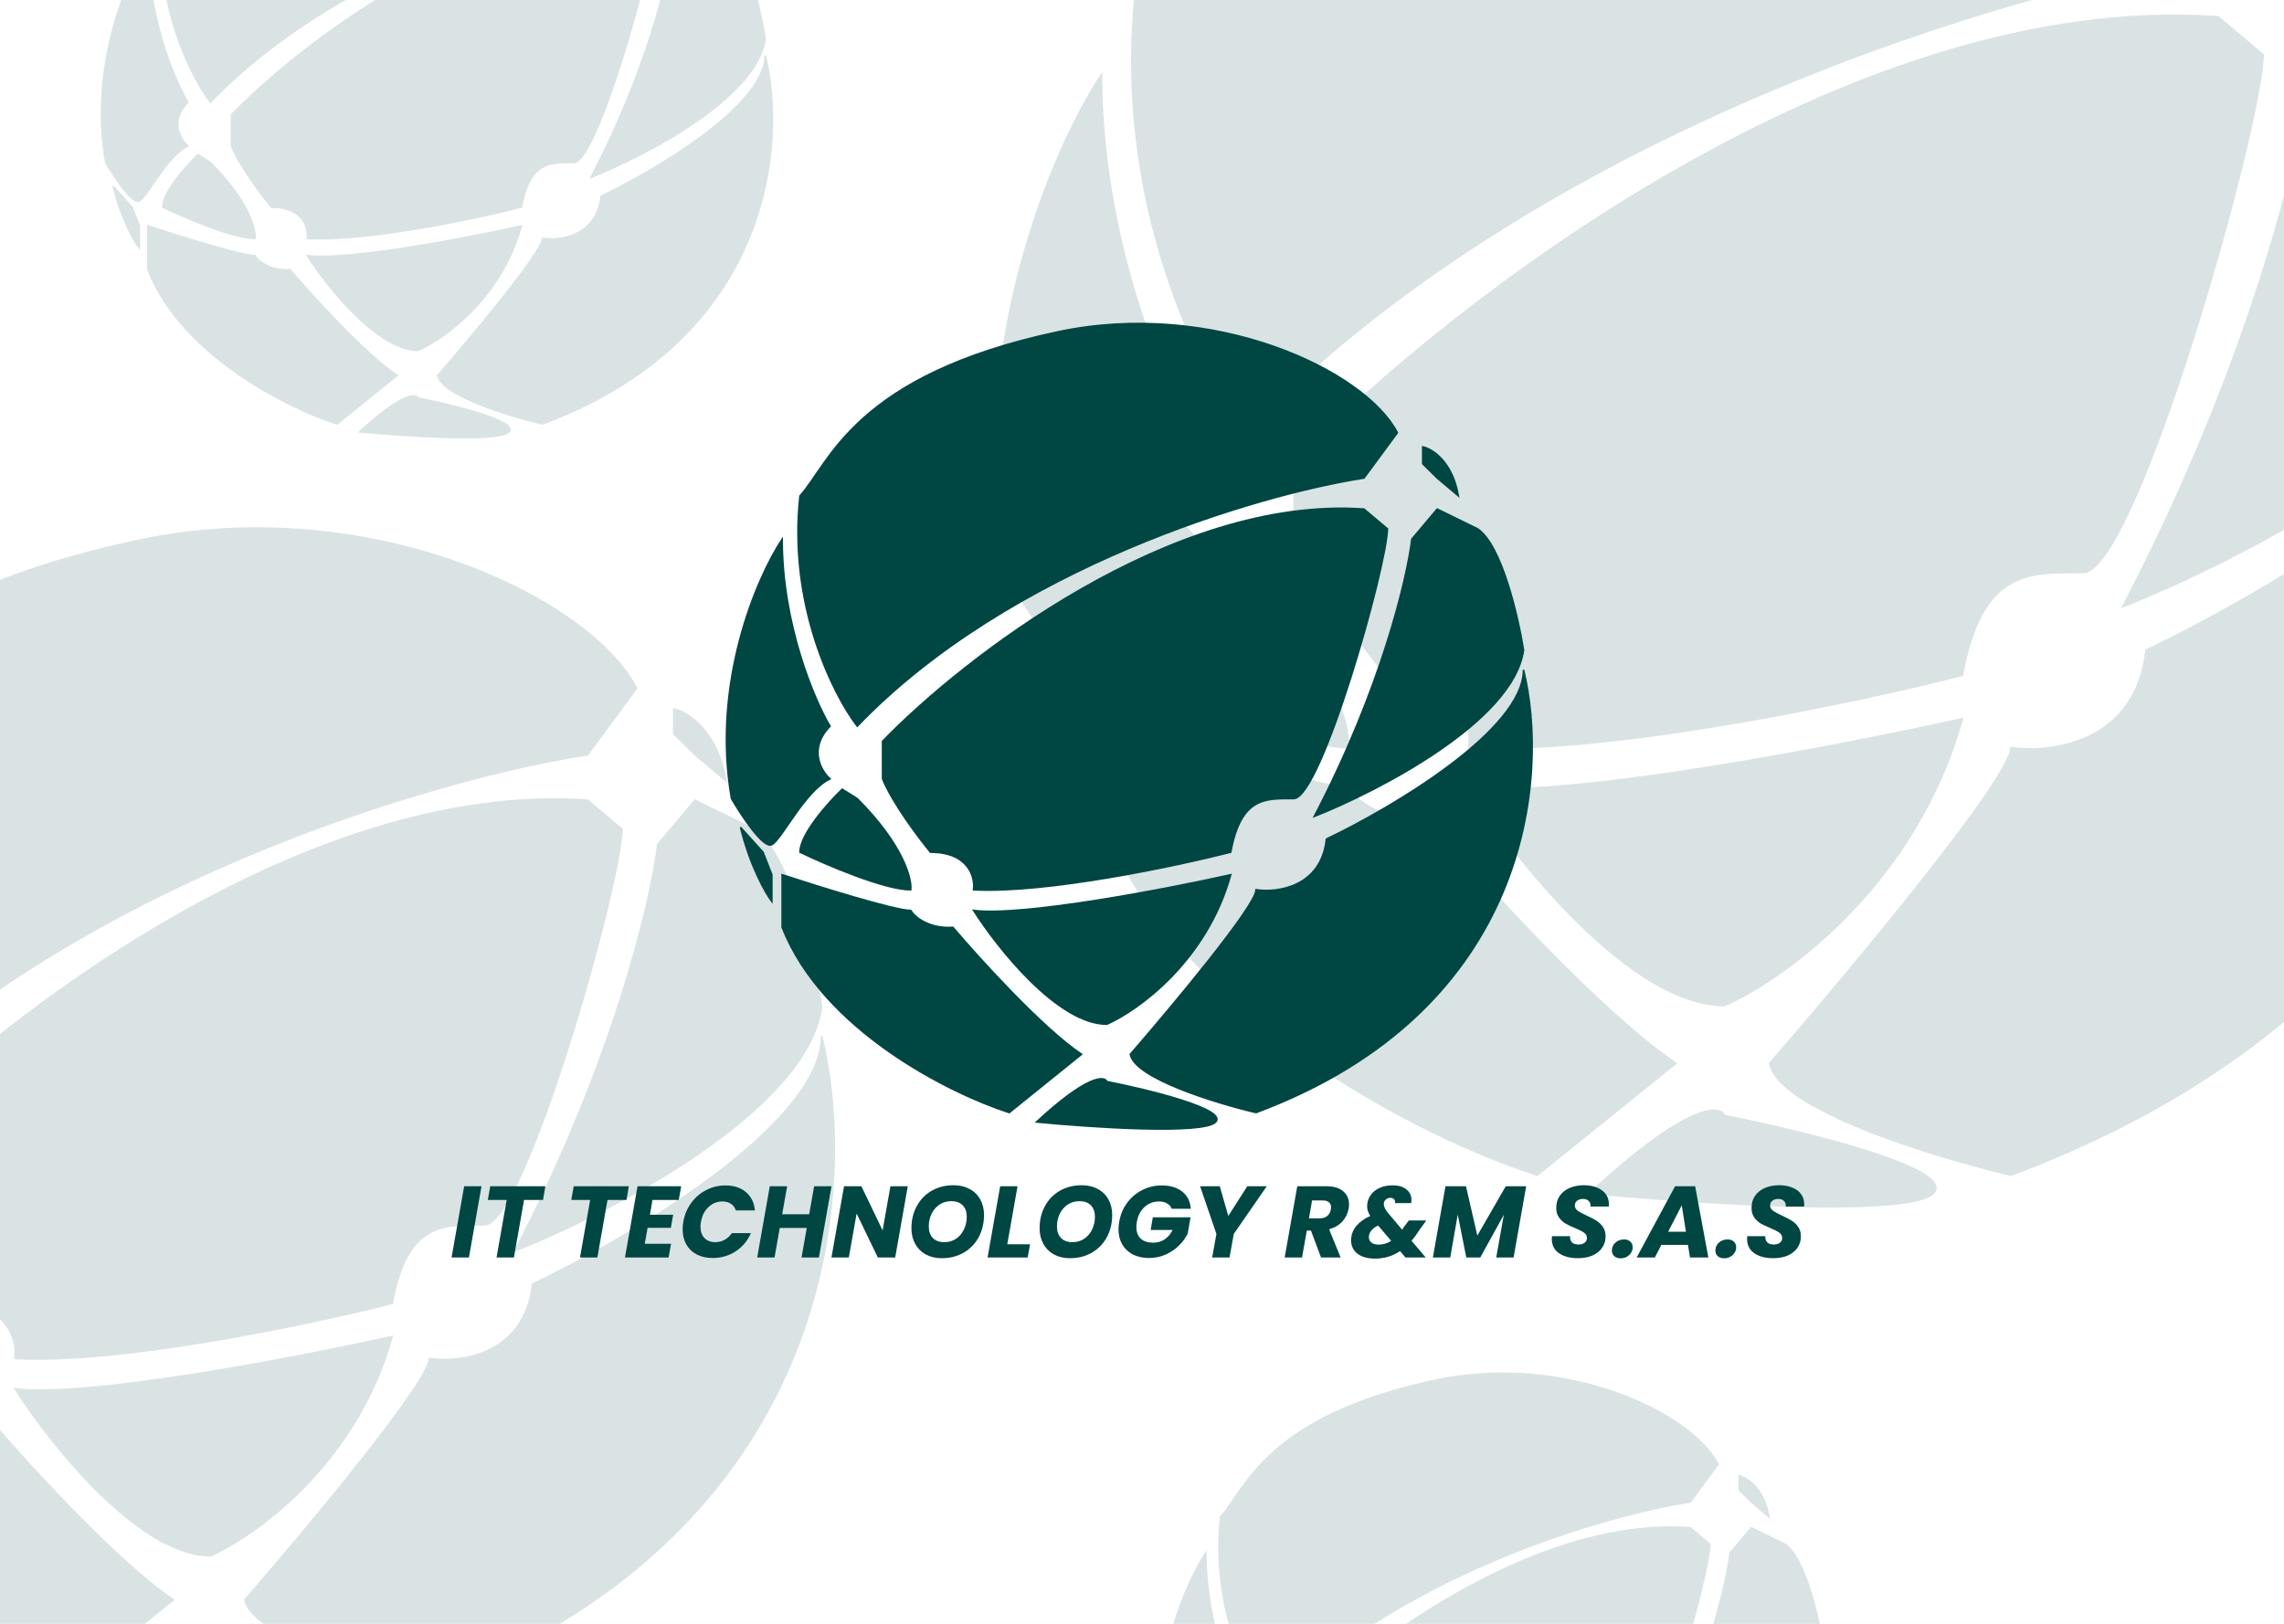
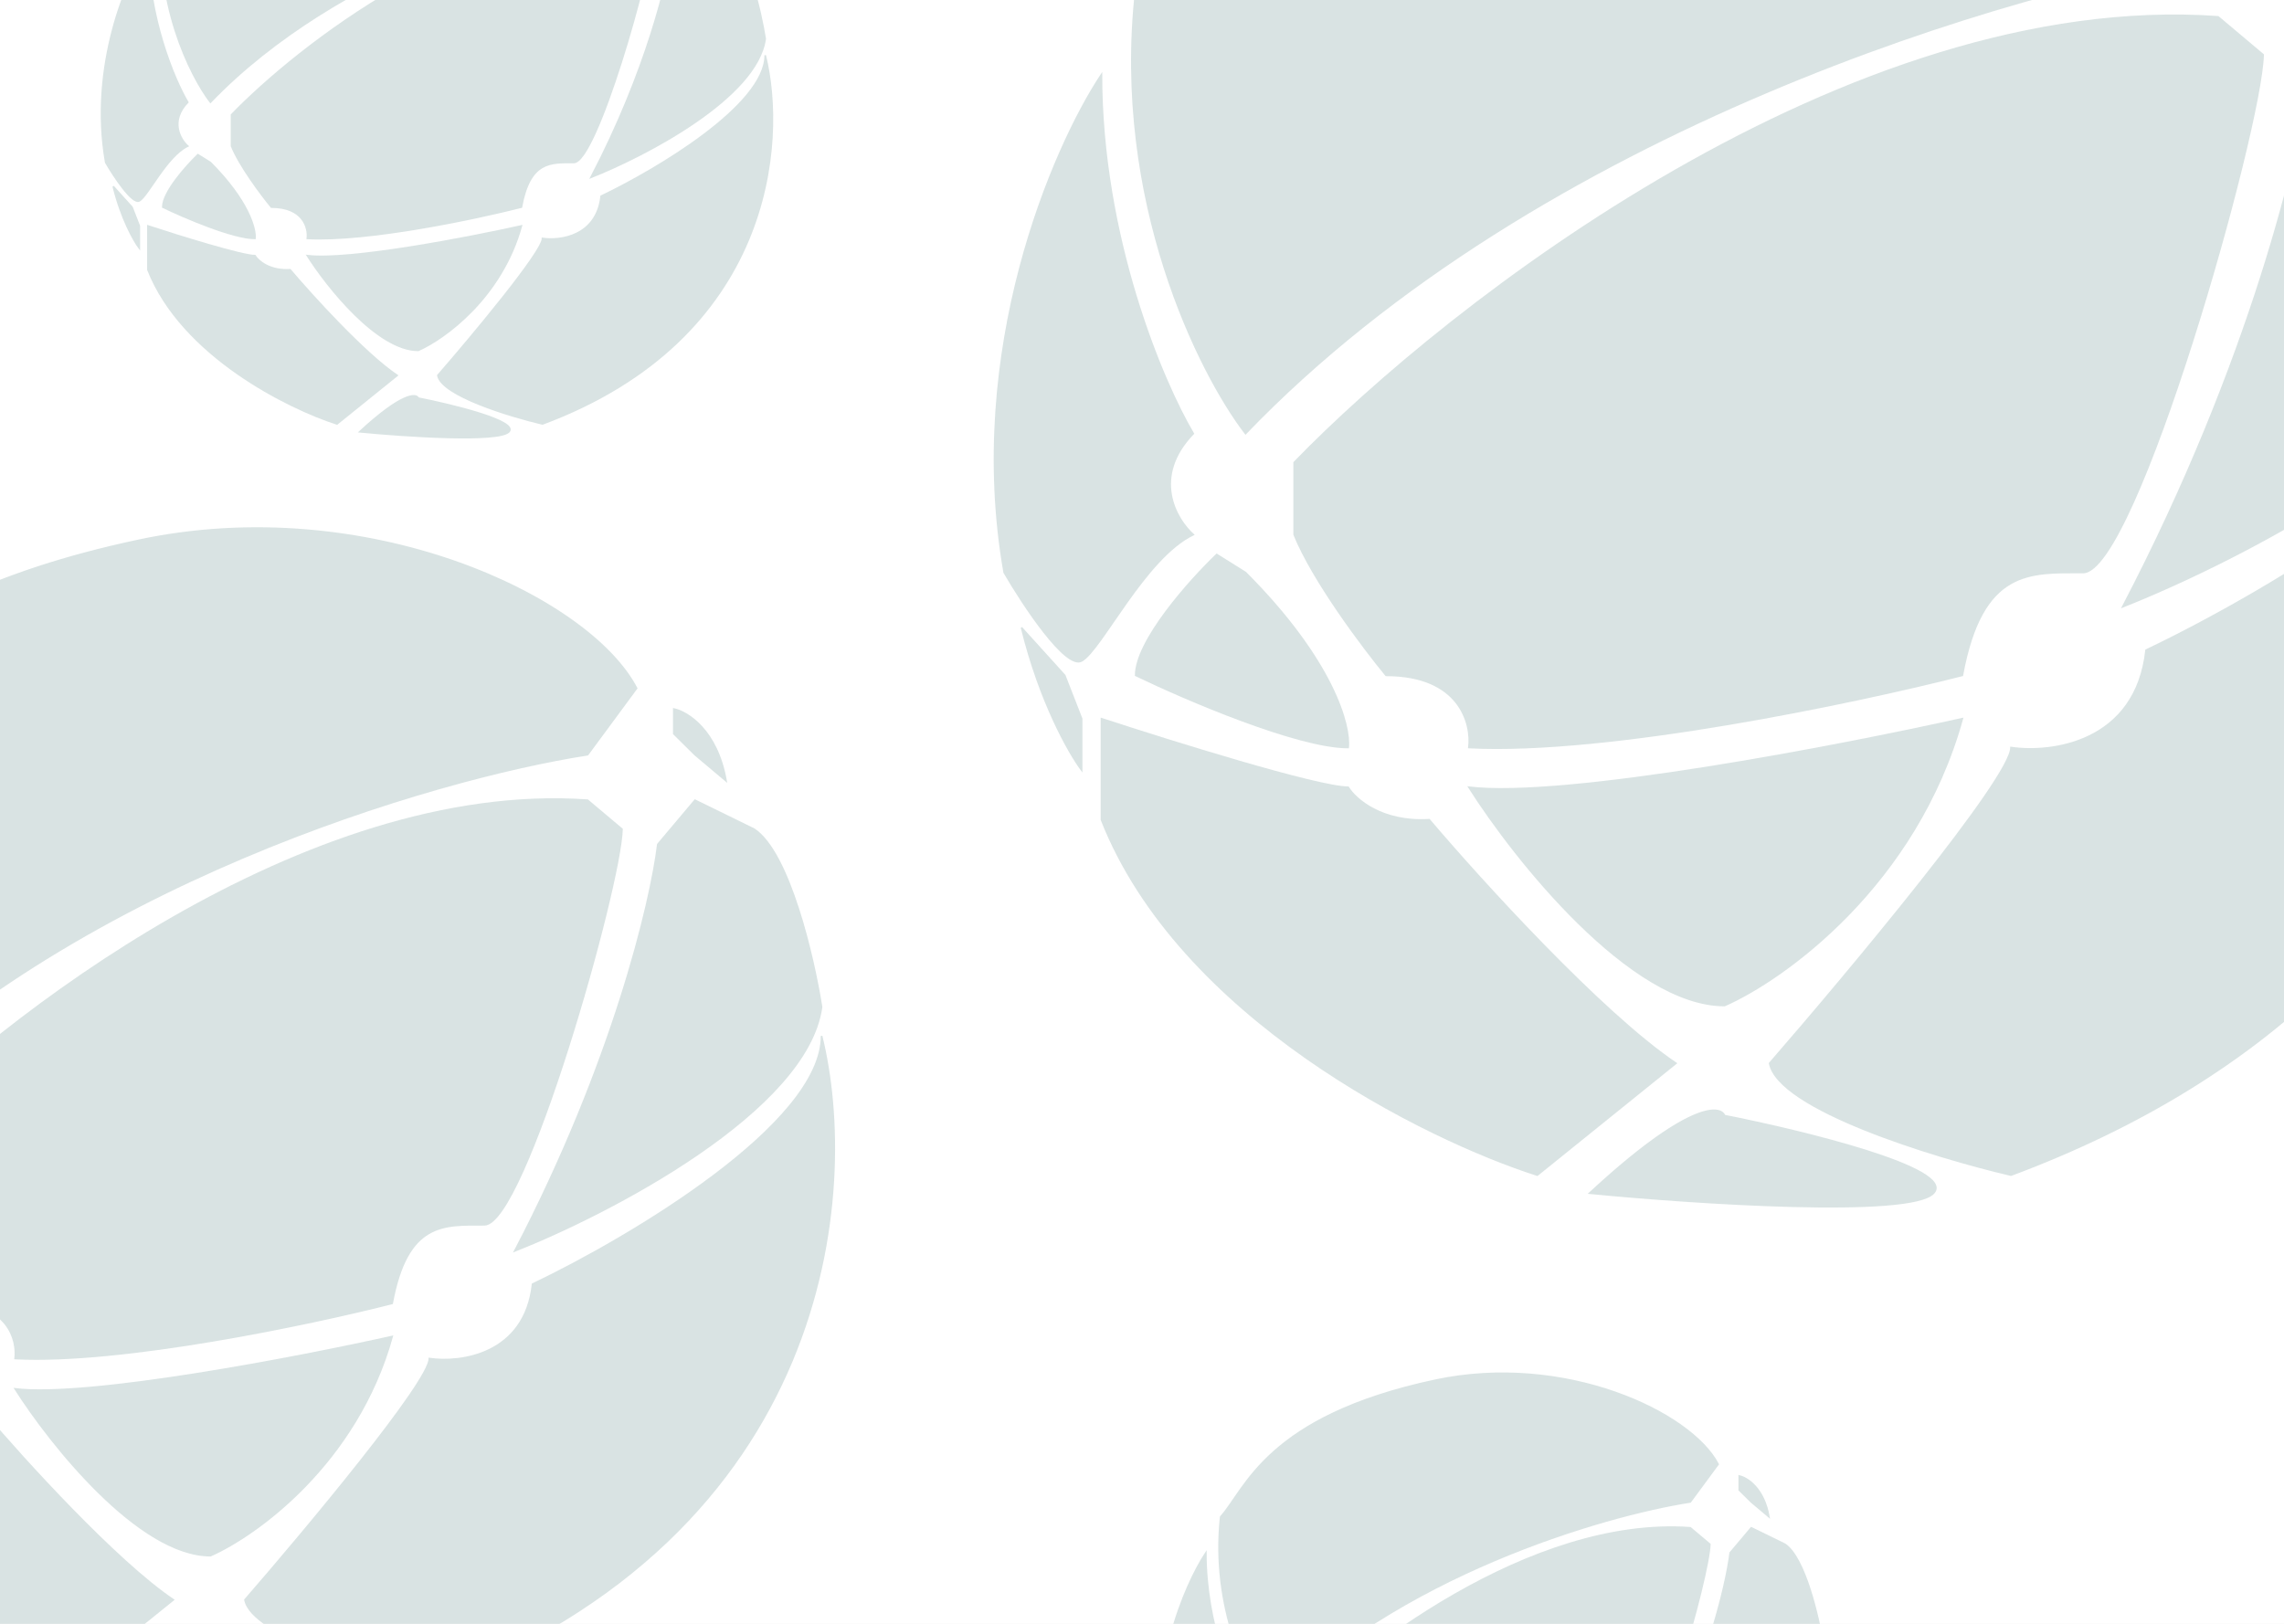
<svg xmlns="http://www.w3.org/2000/svg" width="1440" height="1024" viewBox="0 0 1440 1024" fill="none">
  <g clip-path="url(#clip0_285_289)">
    <rect width="1440" height="1024" fill="white" />
    <g opacity="0.15">
      <path d="M812.968 1085.37C855.171 1041.77 964.801 956.338 1065.69 963.446L1078.01 973.812C1077.52 994.38 1043.22 1115.48 1028.75 1115.48C1014.27 1115.48 1001.15 1114.28 995.739 1143.62C966.673 1151.02 898.984 1165.34 860.754 1163.36C861.575 1156.78 858.193 1143.62 838.093 1143.62C831.852 1136.05 818.091 1117.75 812.968 1105.12V1085.37Z" fill="#004643" />
      <path d="M1090.82 979.242C1088.36 999.81 1074.66 1057.73 1039.58 1124.86C1074.07 1111.2 1144.32 1074.61 1149.44 1037.49C1146.65 1019.72 1137.92 982.105 1125.31 973.812L1104.12 963.446L1090.82 979.242Z" fill="#004643" />
      <path d="M1009.04 1163.36C1020.21 1165.01 1043.23 1161.98 1045.99 1136.71C1080.47 1120.25 1149.44 1079.45 1149.44 1047.86C1163.07 1102.81 1154.08 1226.25 1009.04 1280.35C988.021 1275.42 945.391 1262.39 943.026 1249.75C965.031 1224.41 1009.04 1171.66 1009.04 1163.36Z" fill="#004643" />
      <path d="M930.71 1233.95C947.132 1226.71 983.128 1200.88 995.739 1155.47C961.747 1163.04 887.16 1177.38 860.754 1174.22C873.399 1194.13 905.092 1233.95 930.71 1233.95Z" fill="#004643" />
      <path d="M930.71 1264.06C929.396 1260.94 920.167 1260.81 893.762 1285.29C922.499 1288.09 981.551 1292.01 987.857 1285.29C994.163 1278.57 952.386 1268.34 930.71 1264.06Z" fill="#004643" />
      <path d="M827.747 1174.22C829.753 1177.52 836.995 1183.9 849.916 1183.11C863.874 1199.56 896.915 1235.93 917.409 1249.75L879.475 1280.35C848.602 1270.48 781.537 1237.21 760.255 1183.11V1155.47C779.304 1161.72 819.471 1174.22 827.747 1174.22Z" fill="#004643" />
      <path d="M769.615 1143.62C783.245 1150.2 813.953 1163.36 827.747 1163.36C828.404 1157.44 823.707 1139.57 799.666 1115.48L791.784 1110.55C784.394 1117.62 769.615 1134.14 769.615 1143.62Z" fill="#004643" />
      <path d="M785.38 1077.47C777.005 1063.32 760.255 1023.87 760.255 979.242C746.953 999.316 723.011 1054.67 733.652 1115.48C738.907 1124.53 750.5 1142.04 754.836 1139.67C760.255 1136.71 772.078 1111.53 785.38 1105.12C780.617 1100.84 773.95 1089.32 785.38 1077.47Z" fill="#004643" />
      <path d="M769.615 956.535C785.38 939.025 798.188 893.144 904.904 870.411C986.379 853.055 1066 890.295 1083.24 923.368L1065.69 947.156C1010.52 955.713 880.066 993.755 799.666 1077.47C787.022 1061.02 763.309 1013.8 769.615 956.535Z" fill="#004643" />
      <path d="M754.836 1155.47V1169.55C751.431 1165.03 743.375 1150.9 738.39 1130.55L750.213 1143.62L754.836 1155.47Z" fill="#004643" />
      <path d="M1096.54 939.657V930.772C1101.47 931.791 1112.11 938.37 1115.26 956.535L1104.12 947.156L1096.54 939.657Z" fill="#004643" />
      <path d="M812.968 1085.37C855.171 1041.77 964.801 956.338 1065.69 963.446L1078.01 973.812C1077.52 994.38 1043.22 1115.48 1028.75 1115.48C1014.27 1115.48 1001.15 1114.28 995.739 1143.62C966.673 1151.02 898.984 1165.34 860.754 1163.36C861.575 1156.78 858.193 1143.62 838.093 1143.62C831.852 1136.05 818.091 1117.75 812.968 1105.12V1085.37Z" stroke="#004643" />
      <path d="M1090.82 979.242C1088.36 999.81 1074.66 1057.73 1039.58 1124.86C1074.07 1111.2 1144.32 1074.61 1149.44 1037.49C1146.65 1019.72 1137.92 982.105 1125.31 973.812L1104.12 963.446L1090.82 979.242Z" stroke="#004643" />
      <path d="M1009.04 1163.36C1020.21 1165.01 1043.23 1161.98 1045.99 1136.71C1080.47 1120.25 1149.44 1079.45 1149.44 1047.86C1163.07 1102.81 1154.08 1226.25 1009.04 1280.35C988.021 1275.42 945.391 1262.39 943.026 1249.75C965.031 1224.41 1009.04 1171.66 1009.04 1163.36Z" stroke="#004643" />
      <path d="M930.71 1233.95C947.132 1226.71 983.128 1200.88 995.739 1155.47C961.747 1163.04 887.16 1177.38 860.754 1174.22C873.399 1194.13 905.092 1233.95 930.71 1233.95Z" stroke="#004643" />
      <path d="M930.71 1264.06C929.396 1260.94 920.167 1260.81 893.762 1285.29C922.499 1288.09 981.551 1292.01 987.857 1285.29C994.163 1278.57 952.386 1268.34 930.71 1264.06Z" stroke="#004643" />
      <path d="M827.747 1174.22C829.753 1177.52 836.995 1183.9 849.916 1183.11C863.874 1199.56 896.915 1235.93 917.409 1249.75L879.475 1280.35C848.602 1270.48 781.537 1237.21 760.255 1183.11V1155.47C779.304 1161.72 819.471 1174.22 827.747 1174.22Z" stroke="#004643" />
      <path d="M769.615 1143.62C783.245 1150.2 813.953 1163.36 827.747 1163.36C828.404 1157.44 823.707 1139.57 799.666 1115.48L791.784 1110.55C784.394 1117.62 769.615 1134.14 769.615 1143.62Z" stroke="#004643" />
      <path d="M785.38 1077.47C777.005 1063.32 760.255 1023.87 760.255 979.242C746.953 999.316 723.011 1054.67 733.652 1115.48C738.907 1124.53 750.5 1142.04 754.836 1139.67C760.255 1136.71 772.078 1111.53 785.38 1105.12C780.617 1100.84 773.95 1089.32 785.38 1077.47Z" stroke="#004643" />
      <path d="M769.615 956.535C785.38 939.025 798.188 893.144 904.904 870.411C986.379 853.055 1066 890.295 1083.24 923.368L1065.69 947.156C1010.52 955.713 880.066 993.755 799.666 1077.47C787.022 1061.02 763.309 1013.8 769.615 956.535Z" stroke="#004643" />
      <path d="M754.836 1155.47V1169.55C751.431 1165.03 743.375 1150.9 738.39 1130.55L750.213 1143.62L754.836 1155.47Z" stroke="#004643" />
      <path d="M1096.54 939.657V930.772C1101.47 931.791 1112.11 938.37 1115.26 956.535L1104.12 947.156L1096.54 939.657Z" stroke="#004643" />
    </g>
    <g opacity="0.15">
      <path d="M-74.636 719.364C-0.306 642.568 192.777 492.106 370.475 504.625L392.166 522.882C391.299 559.107 330.894 772.396 305.4 772.396C279.906 772.396 256.79 770.285 247.267 821.952C196.075 834.992 76.858 860.205 9.527 856.727C10.973 845.135 5.015 821.952 -30.385 821.952C-41.376 808.621 -65.612 776.396 -74.636 754.139V719.364Z" fill="#004643" />
      <path d="M414.725 532.445C410.387 568.67 386.266 670.678 324.489 788.915C385.225 764.862 508.954 700.411 517.977 635.033C513.06 603.735 497.674 537.488 475.462 522.882L438.152 504.625L414.725 532.445Z" fill="#004643" />
      <path d="M270.693 856.727C290.363 859.625 330.915 854.293 335.768 809.78C396.504 780.8 517.977 708.931 517.977 653.29C541.983 750.082 526.133 967.487 270.693 1062.77C233.673 1054.08 158.592 1031.13 154.427 1008.87C193.182 964.241 270.693 871.333 270.693 856.727Z" fill="#004643" />
      <path d="M132.735 981.05C161.657 968.298 225.054 922.801 247.267 842.817C187.398 856.147 56.034 881.418 9.527 875.854C31.797 910.919 87.617 981.05 132.735 981.05Z" fill="#004643" />
      <path d="M132.735 1034.08C130.421 1028.58 114.167 1028.34 67.66 1071.47C118.274 1076.4 222.278 1083.3 233.384 1071.47C244.49 1059.63 170.912 1041.61 132.735 1034.08Z" fill="#004643" />
      <path d="M-48.606 875.854C-45.073 881.649 -32.318 892.894 -9.561 891.503C15.022 920.482 73.214 984.527 109.308 1008.87L42.498 1062.77C-11.875 1045.38 -129.993 986.787 -167.476 891.503V842.817C-133.926 853.829 -63.183 875.854 -48.606 875.854Z" fill="#004643" />
      <path d="M-150.99 821.952C-126.985 833.543 -72.901 856.727 -48.606 856.727C-47.449 846.294 -55.721 814.823 -98.063 772.396L-111.946 763.703C-124.96 776.164 -150.99 805.259 -150.99 821.952Z" fill="#004643" />
      <path d="M-123.225 705.454C-137.975 680.531 -167.476 611.038 -167.476 532.445C-190.903 567.801 -233.071 665.288 -214.33 772.396C-205.075 788.335 -184.656 819.169 -177.02 814.996C-167.476 809.78 -146.652 765.441 -123.225 754.139C-131.613 746.605 -143.355 726.319 -123.225 705.454Z" fill="#004643" />
      <path d="M-150.99 492.454C-123.225 461.613 -100.666 380.806 87.285 340.769C230.781 310.201 371.01 375.789 401.378 434.038L370.475 475.935C273.296 491.005 43.54 558.005 -98.063 705.454C-120.333 676.474 -162.096 593.303 -150.99 492.454Z" fill="#004643" />
      <path d="M-177.02 842.817V867.618C-183.017 859.656 -197.205 834.773 -205.985 798.936L-185.161 821.952L-177.02 842.817Z" fill="#004643" />
      <path d="M424.805 462.727V447.078C433.482 448.873 452.223 460.46 457.776 492.454L438.152 475.935L424.805 462.727Z" fill="#004643" />
      <path d="M-74.636 719.364C-0.306 642.568 192.777 492.106 370.475 504.625L392.166 522.882C391.299 559.107 330.894 772.396 305.4 772.396C279.906 772.396 256.79 770.285 247.267 821.952C196.075 834.992 76.858 860.205 9.527 856.727C10.973 845.135 5.015 821.952 -30.385 821.952C-41.376 808.621 -65.612 776.396 -74.636 754.139V719.364Z" stroke="#004643" />
      <path d="M414.725 532.445C410.387 568.67 386.266 670.678 324.489 788.915C385.225 764.862 508.954 700.411 517.977 635.033C513.06 603.735 497.674 537.488 475.462 522.882L438.152 504.625L414.725 532.445Z" stroke="#004643" />
      <path d="M270.693 856.727C290.363 859.625 330.915 854.293 335.768 809.78C396.504 780.8 517.977 708.931 517.977 653.29C541.983 750.082 526.133 967.487 270.693 1062.77C233.673 1054.08 158.592 1031.13 154.427 1008.87C193.182 964.241 270.693 871.333 270.693 856.727Z" stroke="#004643" />
      <path d="M132.735 981.05C161.657 968.298 225.054 922.801 247.267 842.817C187.398 856.147 56.034 881.418 9.527 875.854C31.797 910.919 87.617 981.05 132.735 981.05Z" stroke="#004643" />
      <path d="M132.735 1034.08C130.421 1028.58 114.167 1028.34 67.66 1071.47C118.274 1076.4 222.278 1083.3 233.384 1071.47C244.49 1059.63 170.912 1041.61 132.735 1034.08Z" stroke="#004643" />
      <path d="M-48.606 875.854C-45.073 881.649 -32.318 892.894 -9.561 891.503C15.022 920.482 73.214 984.527 109.308 1008.87L42.498 1062.77C-11.875 1045.38 -129.993 986.787 -167.476 891.503V842.817C-133.926 853.829 -63.183 875.854 -48.606 875.854Z" stroke="#004643" />
      <path d="M-150.99 821.952C-126.985 833.543 -72.901 856.727 -48.606 856.727C-47.449 846.294 -55.721 814.823 -98.063 772.396L-111.946 763.703C-124.96 776.164 -150.99 805.259 -150.99 821.952Z" stroke="#004643" />
      <path d="M-123.225 705.454C-137.975 680.531 -167.476 611.038 -167.476 532.445C-190.903 567.801 -233.071 665.288 -214.33 772.396C-205.075 788.335 -184.656 819.169 -177.02 814.996C-167.476 809.78 -146.652 765.441 -123.225 754.139C-131.613 746.605 -143.355 726.319 -123.225 705.454Z" stroke="#004643" />
      <path d="M-150.99 492.454C-123.225 461.613 -100.666 380.806 87.285 340.769C230.781 310.201 371.01 375.789 401.378 434.038L370.475 475.935C273.296 491.005 43.54 558.005 -98.063 705.454C-120.333 676.474 -162.096 593.303 -150.99 492.454Z" stroke="#004643" />
      <path d="M-177.02 842.817V867.618C-183.017 859.656 -197.205 834.773 -205.985 798.936L-185.161 821.952L-177.02 842.817Z" stroke="#004643" />
      <path d="M424.805 462.727V447.078C433.482 448.873 452.223 460.46 457.776 492.454L438.152 475.935L424.805 462.727Z" stroke="#004643" />
    </g>
    <g opacity="0.15">
      <path d="M145.968 72.372C188.171 28.768 297.801 -56.662 398.695 -49.554L411.011 -39.188C410.518 -18.62 376.222 102.483 361.747 102.483C347.271 102.483 334.147 101.284 328.739 130.619C299.673 138.024 231.984 152.339 193.754 150.364C194.575 143.783 191.193 130.619 171.093 130.619C164.852 123.051 151.091 104.754 145.968 92.117V72.372Z" fill="#004643" />
      <path d="M423.82 -33.758C421.357 -13.19 407.661 44.729 372.585 111.862C407.07 98.205 477.321 61.611 482.445 24.49C479.653 6.719 470.917 -30.895 458.305 -39.188L437.121 -49.554L423.82 -33.758Z" fill="#004643" />
      <path d="M342.041 150.364C353.209 152.01 376.234 148.982 378.989 123.709C413.474 107.254 482.445 66.448 482.445 34.856C496.075 89.813 487.076 213.252 342.041 267.354C321.021 262.417 278.391 249.386 276.026 236.749C298.031 211.41 342.041 158.657 342.041 150.364Z" fill="#004643" />
      <path d="M263.71 220.953C280.132 213.713 316.128 187.88 328.739 142.466C294.747 150.035 220.16 164.383 193.754 161.224C206.399 181.134 238.092 220.953 263.71 220.953Z" fill="#004643" />
      <path d="M263.71 251.064C262.396 247.938 253.167 247.806 226.762 272.29C255.499 275.09 314.551 279.009 320.857 272.29C327.163 265.571 285.386 255.34 263.71 251.064Z" fill="#004643" />
      <path d="M160.747 161.224C162.753 164.515 169.995 170.899 182.916 170.109C196.874 186.564 229.915 222.927 250.409 236.749L212.475 267.354C181.602 257.481 114.537 224.211 93.255 170.109V142.466C112.304 148.719 152.471 161.224 160.747 161.224Z" fill="#004643" />
      <path d="M102.615 130.619C116.245 137.201 146.953 150.364 160.747 150.364C161.404 144.441 156.707 126.572 132.666 102.483L124.784 97.547C117.394 104.622 102.615 121.142 102.615 130.619Z" fill="#004643" />
      <path d="M118.38 64.474C110.005 50.323 93.255 10.866 93.255 -33.758C79.953 -13.684 56.011 41.668 66.652 102.483C71.907 111.533 83.5 129.04 87.835 126.67C93.255 123.709 105.078 98.534 118.38 92.117C113.617 87.839 106.95 76.321 118.38 64.474Z" fill="#004643" />
      <path d="M102.615 -56.465C118.38 -73.975 131.188 -119.856 237.904 -142.589C319.379 -159.945 398.999 -122.705 416.242 -89.632L398.695 -65.844C343.519 -57.287 213.066 -19.245 132.666 64.474C120.022 48.02 96.309 0.796 102.615 -56.465Z" fill="#004643" />
      <path d="M87.835 142.466V156.548C84.431 152.028 76.375 137.899 71.39 117.552L83.213 130.619L87.835 142.466Z" fill="#004643" />
      <path d="M429.543 -73.343V-82.228C434.47 -81.209 445.111 -74.63 448.264 -56.465L437.121 -65.844L429.543 -73.343Z" fill="#004643" />
      <path d="M145.968 72.372C188.171 28.768 297.801 -56.662 398.695 -49.554L411.011 -39.188C410.518 -18.62 376.222 102.483 361.747 102.483C347.271 102.483 334.147 101.284 328.739 130.619C299.673 138.024 231.984 152.339 193.754 150.364C194.575 143.783 191.193 130.619 171.093 130.619C164.852 123.051 151.091 104.754 145.968 92.117V72.372Z" stroke="#004643" />
      <path d="M423.82 -33.758C421.357 -13.19 407.661 44.729 372.585 111.862C407.07 98.205 477.321 61.611 482.445 24.49C479.653 6.719 470.917 -30.895 458.305 -39.188L437.121 -49.554L423.82 -33.758Z" stroke="#004643" />
      <path d="M342.041 150.364C353.209 152.01 376.234 148.982 378.989 123.709C413.474 107.254 482.445 66.448 482.445 34.856C496.075 89.813 487.076 213.252 342.041 267.354C321.021 262.417 278.391 249.386 276.026 236.749C298.031 211.41 342.041 158.657 342.041 150.364Z" stroke="#004643" />
      <path d="M263.71 220.953C280.132 213.713 316.128 187.88 328.739 142.466C294.747 150.035 220.16 164.383 193.754 161.224C206.399 181.134 238.092 220.953 263.71 220.953Z" stroke="#004643" />
      <path d="M263.71 251.064C262.396 247.938 253.167 247.806 226.762 272.29C255.499 275.09 314.551 279.009 320.857 272.29C327.163 265.571 285.386 255.34 263.71 251.064Z" stroke="#004643" />
      <path d="M160.747 161.224C162.753 164.515 169.995 170.899 182.916 170.109C196.874 186.564 229.915 222.927 250.409 236.749L212.475 267.354C181.602 257.481 114.537 224.211 93.255 170.109V142.466C112.304 148.719 152.471 161.224 160.747 161.224Z" stroke="#004643" />
      <path d="M102.615 130.619C116.245 137.201 146.953 150.364 160.747 150.364C161.404 144.441 156.707 126.572 132.666 102.483L124.784 97.547C117.394 104.622 102.615 121.142 102.615 130.619Z" stroke="#004643" />
      <path d="M118.38 64.474C110.005 50.323 93.255 10.866 93.255 -33.758C79.953 -13.684 56.011 41.668 66.652 102.483C71.907 111.533 83.5 129.04 87.835 126.67C93.255 123.709 105.078 98.534 118.38 92.117C113.617 87.839 106.95 76.321 118.38 64.474Z" stroke="#004643" />
      <path d="M102.615 -56.465C118.38 -73.975 131.188 -119.856 237.904 -142.589C319.379 -159.945 398.999 -122.705 416.242 -89.632L398.695 -65.844C343.519 -57.287 213.066 -19.245 132.666 64.474C120.022 48.02 96.309 0.796 102.615 -56.465Z" stroke="#004643" />
      <path d="M87.835 142.466V156.548C84.431 152.028 76.375 137.899 71.39 117.552L83.213 130.619L87.835 142.466Z" stroke="#004643" />
      <path d="M429.543 -73.343V-82.228C434.47 -81.209 445.111 -74.63 448.264 -56.465L437.121 -65.844L429.543 -73.343Z" stroke="#004643" />
    </g>
    <g opacity="0.15">
      <path d="M815.933 291.644C913.21 191.139 1165.9 -5.774 1398.46 10.61L1426.85 34.504C1425.71 81.911 1346.66 361.049 1313.3 361.049C1279.93 361.049 1249.68 358.285 1237.21 425.903C1170.22 442.97 1014.2 475.966 926.079 471.415C927.972 456.244 920.174 425.903 873.845 425.903C859.461 408.457 827.742 366.283 815.933 337.155V291.644Z" fill="#004643" />
      <path d="M1456.37 47.019C1450.69 94.427 1419.13 227.928 1338.28 382.667C1417.76 351.188 1579.69 266.84 1591.5 181.278C1585.07 140.318 1564.93 53.618 1535.86 34.504L1487.03 10.61L1456.37 47.019Z" fill="#004643" />
      <path d="M1267.87 471.415C1293.62 475.207 1346.69 468.229 1353.04 409.974C1432.53 372.048 1591.5 277.99 1591.5 205.172C1622.92 331.846 1602.17 616.369 1267.87 741.071C1219.42 729.693 1121.16 699.655 1115.71 670.528C1166.43 612.121 1267.87 490.529 1267.87 471.415Z" fill="#004643" />
      <path d="M1087.32 634.118C1125.18 617.431 1208.15 557.887 1237.21 453.21C1158.86 470.656 986.944 503.728 926.079 496.446C955.225 542.337 1028.28 634.118 1087.32 634.118Z" fill="#004643" />
      <path d="M1087.32 703.524C1084.3 696.318 1063.02 696.014 1002.16 752.449C1068.4 758.902 1204.51 767.936 1219.05 752.449C1233.58 736.961 1137.29 713.379 1087.32 703.524Z" fill="#004643" />
      <path d="M849.999 496.446C854.622 504.031 871.315 518.747 901.098 516.926C933.271 554.852 1009.43 638.67 1056.67 670.528L969.229 741.071C898.069 718.315 743.486 641.628 694.431 516.926V453.21C738.338 467.622 830.922 496.446 849.999 496.446Z" fill="#004643" />
      <path d="M716.006 425.903C747.422 441.074 818.204 471.415 849.999 471.415C851.513 457.761 840.687 416.573 785.273 361.049L767.105 349.671C750.072 365.979 716.006 404.057 716.006 425.903Z" fill="#004643" />
      <path d="M752.343 273.439C733.039 240.823 694.431 149.875 694.431 47.019C663.772 93.289 608.585 220.873 633.112 361.049C645.225 381.909 671.947 422.262 681.94 416.801C694.431 409.974 721.684 351.947 752.343 337.155C741.366 327.295 725.999 300.746 752.343 273.439Z" fill="#004643" />
      <path d="M716.006 -5.319C752.343 -45.68 781.867 -151.435 1027.84 -203.833C1215.64 -243.838 1399.16 -158.002 1438.9 -81.77L1398.46 -26.937C1271.28 -7.215 970.592 80.47 785.273 273.439C756.128 235.513 701.471 126.664 716.006 -5.319Z" fill="#004643" />
      <path d="M681.94 453.21V485.667C674.092 475.248 655.524 442.683 644.033 395.782L671.286 425.903L681.94 453.21Z" fill="#004643" />
      <path d="M1469.56 -44.223V-64.703C1480.92 -62.354 1505.45 -47.19 1512.71 -5.319L1487.03 -26.937L1469.56 -44.223Z" fill="#004643" />
      <path d="M815.933 291.644C913.21 191.139 1165.9 -5.774 1398.46 10.61L1426.85 34.504C1425.71 81.911 1346.66 361.049 1313.3 361.049C1279.93 361.049 1249.68 358.285 1237.21 425.903C1170.22 442.97 1014.2 475.966 926.079 471.415C927.972 456.244 920.174 425.903 873.845 425.903C859.461 408.457 827.742 366.283 815.933 337.155V291.644Z" stroke="#004643" />
      <path d="M1456.37 47.019C1450.69 94.427 1419.13 227.928 1338.28 382.667C1417.76 351.188 1579.69 266.84 1591.5 181.278C1585.07 140.318 1564.93 53.618 1535.86 34.504L1487.03 10.61L1456.37 47.019Z" stroke="#004643" />
      <path d="M1267.87 471.415C1293.62 475.207 1346.69 468.229 1353.04 409.974C1432.53 372.048 1591.5 277.99 1591.5 205.172C1622.92 331.846 1602.17 616.369 1267.87 741.071C1219.42 729.693 1121.16 699.655 1115.71 670.528C1166.43 612.121 1267.87 490.529 1267.87 471.415Z" stroke="#004643" />
      <path d="M1087.32 634.118C1125.18 617.431 1208.15 557.887 1237.21 453.21C1158.86 470.656 986.944 503.728 926.079 496.446C955.225 542.337 1028.28 634.118 1087.32 634.118Z" stroke="#004643" />
      <path d="M1087.32 703.524C1084.3 696.318 1063.02 696.014 1002.16 752.449C1068.4 758.902 1204.51 767.936 1219.05 752.449C1233.58 736.961 1137.29 713.379 1087.32 703.524Z" stroke="#004643" />
      <path d="M849.999 496.446C854.622 504.031 871.315 518.747 901.098 516.926C933.271 554.852 1009.43 638.67 1056.67 670.528L969.229 741.071C898.069 718.315 743.486 641.628 694.431 516.926V453.21C738.338 467.622 830.922 496.446 849.999 496.446Z" stroke="#004643" />
      <path d="M716.006 425.903C747.422 441.074 818.204 471.415 849.999 471.415C851.513 457.761 840.687 416.573 785.273 361.049L767.105 349.671C750.072 365.979 716.006 404.057 716.006 425.903Z" stroke="#004643" />
      <path d="M752.343 273.439C733.039 240.823 694.431 149.875 694.431 47.019C663.772 93.289 608.585 220.873 633.112 361.049C645.225 381.909 671.947 422.262 681.94 416.801C694.431 409.974 721.684 351.947 752.343 337.155C741.366 327.295 725.999 300.746 752.343 273.439Z" stroke="#004643" />
      <path d="M716.006 -5.319C752.343 -45.68 781.867 -151.435 1027.84 -203.833C1215.64 -243.838 1399.16 -158.002 1438.9 -81.77L1398.46 -26.937C1271.28 -7.215 970.592 80.47 785.273 273.439C756.128 235.513 701.471 126.664 716.006 -5.319Z" stroke="#004643" />
      <path d="M681.94 453.21V485.667C674.092 475.248 655.524 442.683 644.033 395.782L671.286 425.903L681.94 453.21Z" stroke="#004643" />
      <path d="M1469.56 -44.223V-64.703C1480.92 -62.354 1505.45 -47.19 1512.71 -5.319L1487.03 -26.937L1469.56 -44.223Z" stroke="#004643" />
    </g>
-     <path d="M303.584 748.072L295.648 793H284.704L292.64 748.072H303.584ZM343.835 748.072L342.363 756.712H330.395L323.995 793H313.051L319.451 756.712H307.547L309.083 748.072H343.835ZM396.46 748.072L394.988 756.712H383.02L376.62 793H365.676L372.076 756.712H360.172L361.708 748.072H396.46ZM411.361 756.712L409.76 766.056H424.417L422.945 774.312H408.289L406.497 784.36H423.073L421.537 793H394.017L401.953 748.072H429.472L427.937 756.712H411.361ZM430.818 770.472C431.586 766.035 433.228 762.088 435.746 758.632C438.306 755.133 441.463 752.424 445.218 750.504C448.972 748.541 453.026 747.56 457.378 747.56C462.711 747.56 467.02 748.968 470.306 751.784C473.634 754.6 475.511 758.44 475.938 763.304H463.906C463.351 761.469 462.327 760.083 460.833 759.144C459.383 758.163 457.591 757.672 455.458 757.672C452.087 757.672 449.164 758.845 446.69 761.192C444.215 763.496 442.636 766.589 441.954 770.472C441.74 771.667 441.634 772.712 441.634 773.608C441.634 776.595 442.466 778.963 444.13 780.712C445.794 782.461 448.076 783.336 450.978 783.336C453.068 783.336 455.01 782.845 456.802 781.864C458.636 780.883 460.172 779.475 461.41 777.64H473.442C471.308 782.504 468.087 786.344 463.778 789.16C459.468 791.933 454.647 793.32 449.314 793.32C445.474 793.32 442.124 792.573 439.266 791.08C436.407 789.587 434.21 787.475 432.674 784.744C431.138 782.013 430.37 778.835 430.37 775.208C430.37 773.587 430.519 772.008 430.818 770.472ZM524.24 748.072L516.304 793H505.36L508.624 774.376H491.6L488.336 793H477.392L485.328 748.072H496.272L493.135 765.736H510.16L513.296 748.072H524.24ZM564.396 793H553.452L540.076 765.288L535.148 793H524.204L532.14 748.072H543.084L556.46 775.912L561.388 748.072H572.332L564.396 793ZM593.705 793.448C589.908 793.448 586.558 792.659 583.657 791.08C580.798 789.501 578.58 787.283 577.001 784.424C575.422 781.565 574.633 778.28 574.633 774.568C574.633 769.32 575.764 764.648 578.025 760.552C580.286 756.413 583.422 753.192 587.433 750.888C591.486 748.584 596.073 747.432 601.193 747.432C605.033 747.432 608.404 748.221 611.305 749.8C614.206 751.336 616.446 753.533 618.025 756.392C619.604 759.208 620.393 762.451 620.393 766.12C620.393 771.368 619.262 776.083 617.001 780.264C614.74 784.403 611.582 787.645 607.529 789.992C603.476 792.296 598.868 793.448 593.705 793.448ZM595.369 783.336C598.185 783.336 600.66 782.611 602.793 781.16C604.926 779.709 606.569 777.768 607.721 775.336C608.916 772.861 609.513 770.195 609.513 767.336C609.513 764.264 608.66 761.853 606.953 760.104C605.246 758.355 602.857 757.48 599.785 757.48C596.969 757.48 594.473 758.205 592.297 759.656C590.164 761.107 588.5 763.048 587.305 765.48C586.153 767.869 585.577 770.515 585.577 773.416C585.577 776.488 586.43 778.92 588.137 780.712C589.844 782.461 592.254 783.336 595.369 783.336ZM635.058 784.68H649.394L647.922 793H622.642L630.578 748.072H641.522L635.058 784.68ZM674.518 793.448C670.72 793.448 667.371 792.659 664.47 791.08C661.611 789.501 659.392 787.283 657.814 784.424C656.235 781.565 655.446 778.28 655.446 774.568C655.446 769.32 656.576 764.648 658.838 760.552C661.099 756.413 664.235 753.192 668.246 750.888C672.299 748.584 676.886 747.432 682.006 747.432C685.846 747.432 689.216 748.221 692.118 749.8C695.019 751.336 697.259 753.533 698.838 756.392C700.416 759.208 701.206 762.451 701.206 766.12C701.206 771.368 700.075 776.083 697.814 780.264C695.552 784.403 692.395 787.645 688.342 789.992C684.288 792.296 679.68 793.448 674.518 793.448ZM676.182 783.336C678.998 783.336 681.472 782.611 683.606 781.16C685.739 779.709 687.382 777.768 688.534 775.336C689.728 772.861 690.326 770.195 690.326 767.336C690.326 764.264 689.472 761.853 687.766 760.104C686.059 758.355 683.67 757.48 680.598 757.48C677.782 757.48 675.286 758.205 673.11 759.656C670.976 761.107 669.312 763.048 668.118 765.48C666.966 767.869 666.39 770.515 666.39 773.416C666.39 776.488 667.243 778.92 668.95 780.712C670.656 782.461 673.067 783.336 676.182 783.336ZM705.63 770.472C706.398 766.035 708.041 762.088 710.558 758.632C713.118 755.133 716.297 752.424 720.094 750.504C723.891 748.541 728.009 747.56 732.446 747.56C737.822 747.56 742.131 748.861 745.374 751.464C748.659 754.067 750.451 757.672 750.75 762.28H738.718C738.163 760.787 737.182 759.656 735.774 758.888C734.409 758.077 732.723 757.672 730.718 757.672C727.177 757.672 724.126 758.845 721.566 761.192C719.049 763.496 717.449 766.589 716.766 770.472C716.553 771.752 716.446 772.861 716.446 773.8C716.446 776.957 717.363 779.389 719.198 781.096C721.033 782.803 723.635 783.656 727.006 783.656C729.737 783.656 732.147 782.973 734.238 781.608C736.329 780.2 738.014 778.216 739.294 775.656H725.47L726.814 767.656H750.622L748.83 777.832C747.55 780.563 745.715 783.101 743.326 785.448C740.979 787.795 738.185 789.693 734.942 791.144C731.699 792.595 728.201 793.32 724.446 793.32C720.563 793.32 717.15 792.573 714.206 791.08C711.305 789.544 709.065 787.411 707.486 784.68C705.95 781.949 705.182 778.771 705.182 775.144C705.182 773.907 705.331 772.349 705.63 770.472ZM798.668 748.072L777.868 778.152L775.18 793H764.236L766.924 778.152L756.62 748.072H769.036L774.412 766.824L786.38 748.072H798.668ZM836.258 748.072C840.909 748.072 844.45 749.139 846.882 751.272C849.314 753.363 850.53 756.093 850.53 759.464C850.53 760.445 850.445 761.363 850.274 762.216C849.762 765.203 848.461 767.869 846.37 770.216C844.279 772.563 841.485 774.227 837.986 775.208L845.218 793H832.866L826.53 776.04H823.906L820.898 793H809.954L817.89 748.072H836.258ZM839.074 762.664C839.159 761.981 839.202 761.533 839.202 761.32C839.202 759.955 838.754 758.909 837.858 758.184C837.005 757.416 835.725 757.032 834.018 757.032H827.234L825.25 768.296H832.034C834.039 768.296 835.618 767.805 836.77 766.824C837.965 765.843 838.733 764.456 839.074 762.664ZM895.224 775.208C893.347 778.152 891.576 780.563 889.912 782.44L898.872 793H886.136L882.68 788.968C878.029 792.125 872.803 793.704 867 793.704C862.307 793.704 858.595 792.68 855.864 790.632C853.176 788.541 851.832 785.725 851.832 782.184C851.832 778.813 852.92 775.805 855.096 773.16C857.315 770.515 860.259 768.403 863.928 766.824C862.605 764.776 861.944 762.771 861.944 760.808C861.944 758.205 862.627 755.901 863.992 753.896C865.357 751.848 867.256 750.269 869.688 749.16C872.12 748.051 874.872 747.496 877.944 747.496C881.784 747.496 884.728 748.371 886.776 750.12C888.867 751.869 889.912 754.088 889.912 756.776C889.912 757.331 889.848 757.971 889.72 758.696H879.48C879.523 758.525 879.544 758.269 879.544 757.928C879.544 757.117 879.267 756.499 878.712 756.072C878.157 755.603 877.453 755.368 876.6 755.368C875.448 755.368 874.467 755.752 873.656 756.52C872.845 757.245 872.44 758.184 872.44 759.336C872.44 760.829 873.293 762.643 875 764.776L884.024 775.464L885.176 773.672L888.248 769.64H899.256L895.224 775.208ZM869.176 784.872C872.035 784.872 874.68 784.083 877.112 782.504L868.856 772.84C867.021 773.693 865.592 774.76 864.568 776.04C863.544 777.277 863.032 778.643 863.032 780.136C863.032 781.544 863.565 782.696 864.632 783.592C865.741 784.445 867.256 784.872 869.176 784.872ZM962.208 748.072L954.272 793H943.328L948.128 766.056L933.28 793H924.448L919.072 765.928L914.336 793H903.392L911.328 748.072H924.256L931.424 779.176L949.344 748.072H962.208ZM994.81 793.448C989.946 793.448 985.978 792.403 982.906 790.312C979.877 788.179 978.362 785.171 978.362 781.288C978.362 780.904 978.405 780.328 978.49 779.56H989.882C989.754 781.181 990.138 782.461 991.034 783.4C991.93 784.339 993.295 784.808 995.13 784.808C996.794 784.808 998.095 784.445 999.034 783.72C1000.02 782.995 1000.51 781.971 1000.51 780.648C1000.51 779.283 999.887 778.173 998.65 777.32C997.455 776.467 995.578 775.507 993.018 774.44C990.543 773.416 988.517 772.456 986.938 771.56C985.402 770.621 984.058 769.363 982.906 767.784C981.754 766.205 981.178 764.221 981.178 761.832C981.135 758.888 981.861 756.328 983.354 754.152C984.847 751.976 986.917 750.312 989.562 749.16C992.207 748.008 995.237 747.432 998.65 747.432C1001.72 747.432 1004.45 747.923 1006.84 748.904C1009.23 749.843 1011.09 751.229 1012.41 753.064C1013.73 754.856 1014.39 756.989 1014.39 759.464C1014.39 760.104 1014.37 760.573 1014.33 760.872H1002.68C1002.72 760.701 1002.75 760.445 1002.75 760.104C1002.75 758.909 1002.32 757.949 1001.47 757.224C1000.66 756.456 999.525 756.072 998.074 756.072C996.538 756.072 995.279 756.456 994.298 757.224C993.359 757.949 992.89 758.952 992.89 760.232C992.89 761.512 993.487 762.6 994.682 763.496C995.877 764.349 997.733 765.352 1000.25 766.504C1002.77 767.656 1004.82 768.723 1006.39 769.704C1008.02 770.685 1009.4 772.008 1010.55 773.672C1011.71 775.293 1012.28 777.299 1012.28 779.688C1012.28 782.333 1011.58 784.701 1010.17 786.792C1008.76 788.883 1006.74 790.525 1004.09 791.72C1001.44 792.872 998.351 793.448 994.81 793.448ZM1021.82 793.512C1020.12 793.512 1018.75 793.064 1017.73 792.168C1016.75 791.229 1016.25 790.056 1016.25 788.648C1016.25 786.685 1016.98 785.021 1018.43 783.656C1019.92 782.291 1021.76 781.608 1023.93 781.608C1025.6 781.608 1026.92 782.077 1027.9 783.016C1028.88 783.912 1029.37 785.085 1029.37 786.536C1029.37 788.456 1028.63 790.099 1027.13 791.464C1025.68 792.829 1023.91 793.512 1021.82 793.512ZM1064.21 785.064H1047.44L1043.34 793H1031.88L1056.08 748.072H1068.75L1077.07 793H1065.49L1064.21 785.064ZM1062.93 776.744L1060.3 760.104L1051.73 776.744H1062.93ZM1087.07 793.512C1085.37 793.512 1084 793.064 1082.98 792.168C1082 791.229 1081.5 790.056 1081.5 788.648C1081.5 786.685 1082.23 785.021 1083.68 783.656C1085.17 782.291 1087.01 781.608 1089.18 781.608C1090.85 781.608 1092.17 782.077 1093.15 783.016C1094.13 783.912 1094.62 785.085 1094.62 786.536C1094.62 788.456 1093.88 790.099 1092.38 791.464C1090.93 792.829 1089.16 793.512 1087.07 793.512ZM1117.94 793.448C1113.07 793.448 1109.1 792.403 1106.03 790.312C1103 788.179 1101.49 785.171 1101.49 781.288C1101.49 780.904 1101.53 780.328 1101.62 779.56H1113.01C1112.88 781.181 1113.26 782.461 1114.16 783.4C1115.06 784.339 1116.42 784.808 1118.26 784.808C1119.92 784.808 1121.22 784.445 1122.16 783.72C1123.14 782.995 1123.63 781.971 1123.63 780.648C1123.63 779.283 1123.01 778.173 1121.78 777.32C1120.58 776.467 1118.7 775.507 1116.14 774.44C1113.67 773.416 1111.64 772.456 1110.06 771.56C1108.53 770.621 1107.18 769.363 1106.03 767.784C1104.88 766.205 1104.3 764.221 1104.3 761.832C1104.26 758.888 1104.99 756.328 1106.48 754.152C1107.97 751.976 1110.04 750.312 1112.69 749.16C1115.33 748.008 1118.36 747.432 1121.78 747.432C1124.85 747.432 1127.58 747.923 1129.97 748.904C1132.36 749.843 1134.21 751.229 1135.53 753.064C1136.86 754.856 1137.52 756.989 1137.52 759.464C1137.52 760.104 1137.5 760.573 1137.46 760.872H1125.81C1125.85 760.701 1125.87 760.445 1125.87 760.104C1125.87 758.909 1125.44 757.949 1124.59 757.224C1123.78 756.456 1122.65 756.072 1121.2 756.072C1119.66 756.072 1118.4 756.456 1117.42 757.224C1116.48 757.949 1116.02 758.952 1116.02 760.232C1116.02 761.512 1116.61 762.6 1117.81 763.496C1119 764.349 1120.86 765.352 1123.38 766.504C1125.89 767.656 1127.94 768.723 1129.52 769.704C1131.14 770.685 1132.53 772.008 1133.68 773.672C1134.83 775.293 1135.41 777.299 1135.41 779.688C1135.41 782.333 1134.7 784.701 1133.3 786.792C1131.89 788.883 1129.86 790.525 1127.22 791.72C1124.57 792.872 1121.48 793.448 1117.94 793.448Z" fill="#004643" />
-     <path d="M556.439 467.453C607.123 415.088 738.782 312.491 859.95 321.028L874.742 333.477C874.15 358.177 832.961 503.615 815.577 503.615C798.193 503.615 782.432 502.175 775.938 537.406C741.031 546.298 659.739 563.49 613.828 561.119C614.814 553.214 610.751 537.406 586.612 537.406C579.118 528.316 562.592 506.342 556.439 491.166V467.453Z" fill="#004643" />
-     <path d="M890.124 339.998C887.166 364.698 870.718 434.256 828.594 514.879C870.008 498.477 954.376 454.53 960.529 409.95C957.177 388.609 946.685 343.436 931.539 333.477L906.098 321.028L890.124 339.998Z" fill="#004643" />
-     <path d="M791.912 561.119C805.324 563.095 832.976 559.459 836.285 529.106C877.7 509.346 960.529 460.34 960.529 422.399C976.898 488.4 966.091 636.644 791.912 701.616C766.668 695.688 715.472 680.038 712.632 664.862C739.059 634.43 791.912 571.078 791.912 561.119Z" fill="#004643" />
-     <path d="M697.841 645.891C717.562 637.197 760.792 606.173 775.938 551.633C735.114 560.723 645.54 577.955 613.828 574.161C629.013 598.071 667.076 645.891 697.841 645.891Z" fill="#004643" />
-     <path d="M697.841 682.053C696.263 678.299 685.18 678.141 653.468 707.544C687.98 710.907 758.898 715.614 766.471 707.544C774.044 699.475 723.873 687.188 697.841 682.053Z" fill="#004643" />
-     <path d="M574.188 574.161C576.597 578.113 585.295 585.78 600.812 584.831C617.575 604.592 657.254 648.263 681.867 664.862L636.31 701.616C599.234 689.76 518.692 649.804 493.133 584.831V551.633C516.01 559.142 564.248 574.161 574.188 574.161Z" fill="#004643" />
-     <path d="M504.374 537.406C520.743 545.31 557.622 561.119 574.188 561.119C574.977 554.005 569.337 532.545 540.465 503.615L530.998 497.687C522.124 506.184 504.374 526.024 504.374 537.406Z" fill="#004643" />
-     <path d="M523.307 457.968C513.249 440.974 493.133 393.588 493.133 339.998C477.159 364.106 448.405 430.58 461.185 503.615C467.495 514.484 481.419 535.509 486.625 532.663C493.133 529.106 507.333 498.873 523.307 491.166C517.588 486.028 509.581 472.196 523.307 457.968Z" fill="#004643" />
-     <path d="M504.374 312.728C523.307 291.699 538.69 236.598 666.849 209.297C764.696 188.454 860.316 233.177 881.023 272.895L859.95 301.465C793.687 311.74 637.02 357.426 540.465 457.968C525.279 438.208 496.801 381.495 504.374 312.728Z" fill="#004643" />
-     <path d="M486.625 551.633V568.545C482.536 563.116 472.862 546.149 466.875 521.712L481.074 537.406L486.625 551.633Z" fill="#004643" />
-     <path d="M896.997 292.458V281.788C902.914 283.011 915.693 290.912 919.48 312.728L906.098 301.465L896.997 292.458Z" fill="#004643" />
-     <path d="M556.439 467.453C607.123 415.088 738.782 312.491 859.95 321.028L874.742 333.477C874.15 358.177 832.961 503.615 815.577 503.615C798.193 503.615 782.432 502.175 775.938 537.406C741.031 546.298 659.739 563.49 613.828 561.119C614.814 553.214 610.751 537.406 586.612 537.406C579.118 528.316 562.592 506.342 556.439 491.166V467.453Z" stroke="#004643" />
-     <path d="M890.124 339.998C887.166 364.698 870.718 434.256 828.594 514.879C870.008 498.477 954.376 454.53 960.529 409.95C957.177 388.609 946.685 343.436 931.539 333.477L906.098 321.028L890.124 339.998Z" stroke="#004643" />
-     <path d="M791.912 561.119C805.324 563.095 832.976 559.459 836.285 529.106C877.7 509.346 960.529 460.34 960.529 422.399C976.898 488.4 966.091 636.644 791.912 701.616C766.668 695.688 715.472 680.038 712.632 664.862C739.059 634.43 791.912 571.078 791.912 561.119Z" stroke="#004643" />
-     <path d="M697.841 645.891C717.562 637.197 760.792 606.173 775.938 551.633C735.114 560.723 645.54 577.955 613.828 574.161C629.013 598.071 667.076 645.891 697.841 645.891Z" stroke="#004643" />
-     <path d="M697.841 682.053C696.263 678.299 685.18 678.141 653.468 707.544C687.98 710.907 758.898 715.614 766.471 707.544C774.044 699.475 723.873 687.188 697.841 682.053Z" stroke="#004643" />
-     <path d="M574.188 574.161C576.597 578.113 585.295 585.78 600.812 584.831C617.575 604.592 657.254 648.263 681.867 664.862L636.31 701.616C599.234 689.76 518.692 649.804 493.133 584.831V551.633C516.01 559.142 564.248 574.161 574.188 574.161Z" stroke="#004643" />
-     <path d="M504.374 537.406C520.743 545.31 557.622 561.119 574.188 561.119C574.977 554.005 569.337 532.545 540.465 503.615L530.998 497.687C522.124 506.184 504.374 526.024 504.374 537.406Z" stroke="#004643" />
-     <path d="M523.307 457.968C513.249 440.974 493.133 393.588 493.133 339.998C477.159 364.106 448.405 430.58 461.185 503.615C467.495 514.484 481.419 535.509 486.625 532.663C493.133 529.106 507.333 498.873 523.307 491.166C517.588 486.028 509.581 472.196 523.307 457.968Z" stroke="#004643" />
-     <path d="M504.374 312.728C523.307 291.699 538.69 236.598 666.849 209.297C764.696 188.454 860.316 233.177 881.023 272.895L859.95 301.465C793.687 311.74 637.02 357.426 540.465 457.968C525.279 438.208 496.801 381.495 504.374 312.728Z" stroke="#004643" />
-     <path d="M486.625 551.633V568.545C482.536 563.116 472.862 546.149 466.875 521.712L481.074 537.406L486.625 551.633Z" stroke="#004643" />
-     <path d="M896.997 292.458V281.788C902.914 283.011 915.693 290.912 919.48 312.728L906.098 301.465L896.997 292.458Z" stroke="#004643" />
  </g>
  <defs>
    <clipPath id="clip0_285_289">
      <rect width="1440" height="1024" fill="white" />
    </clipPath>
  </defs>
</svg>
